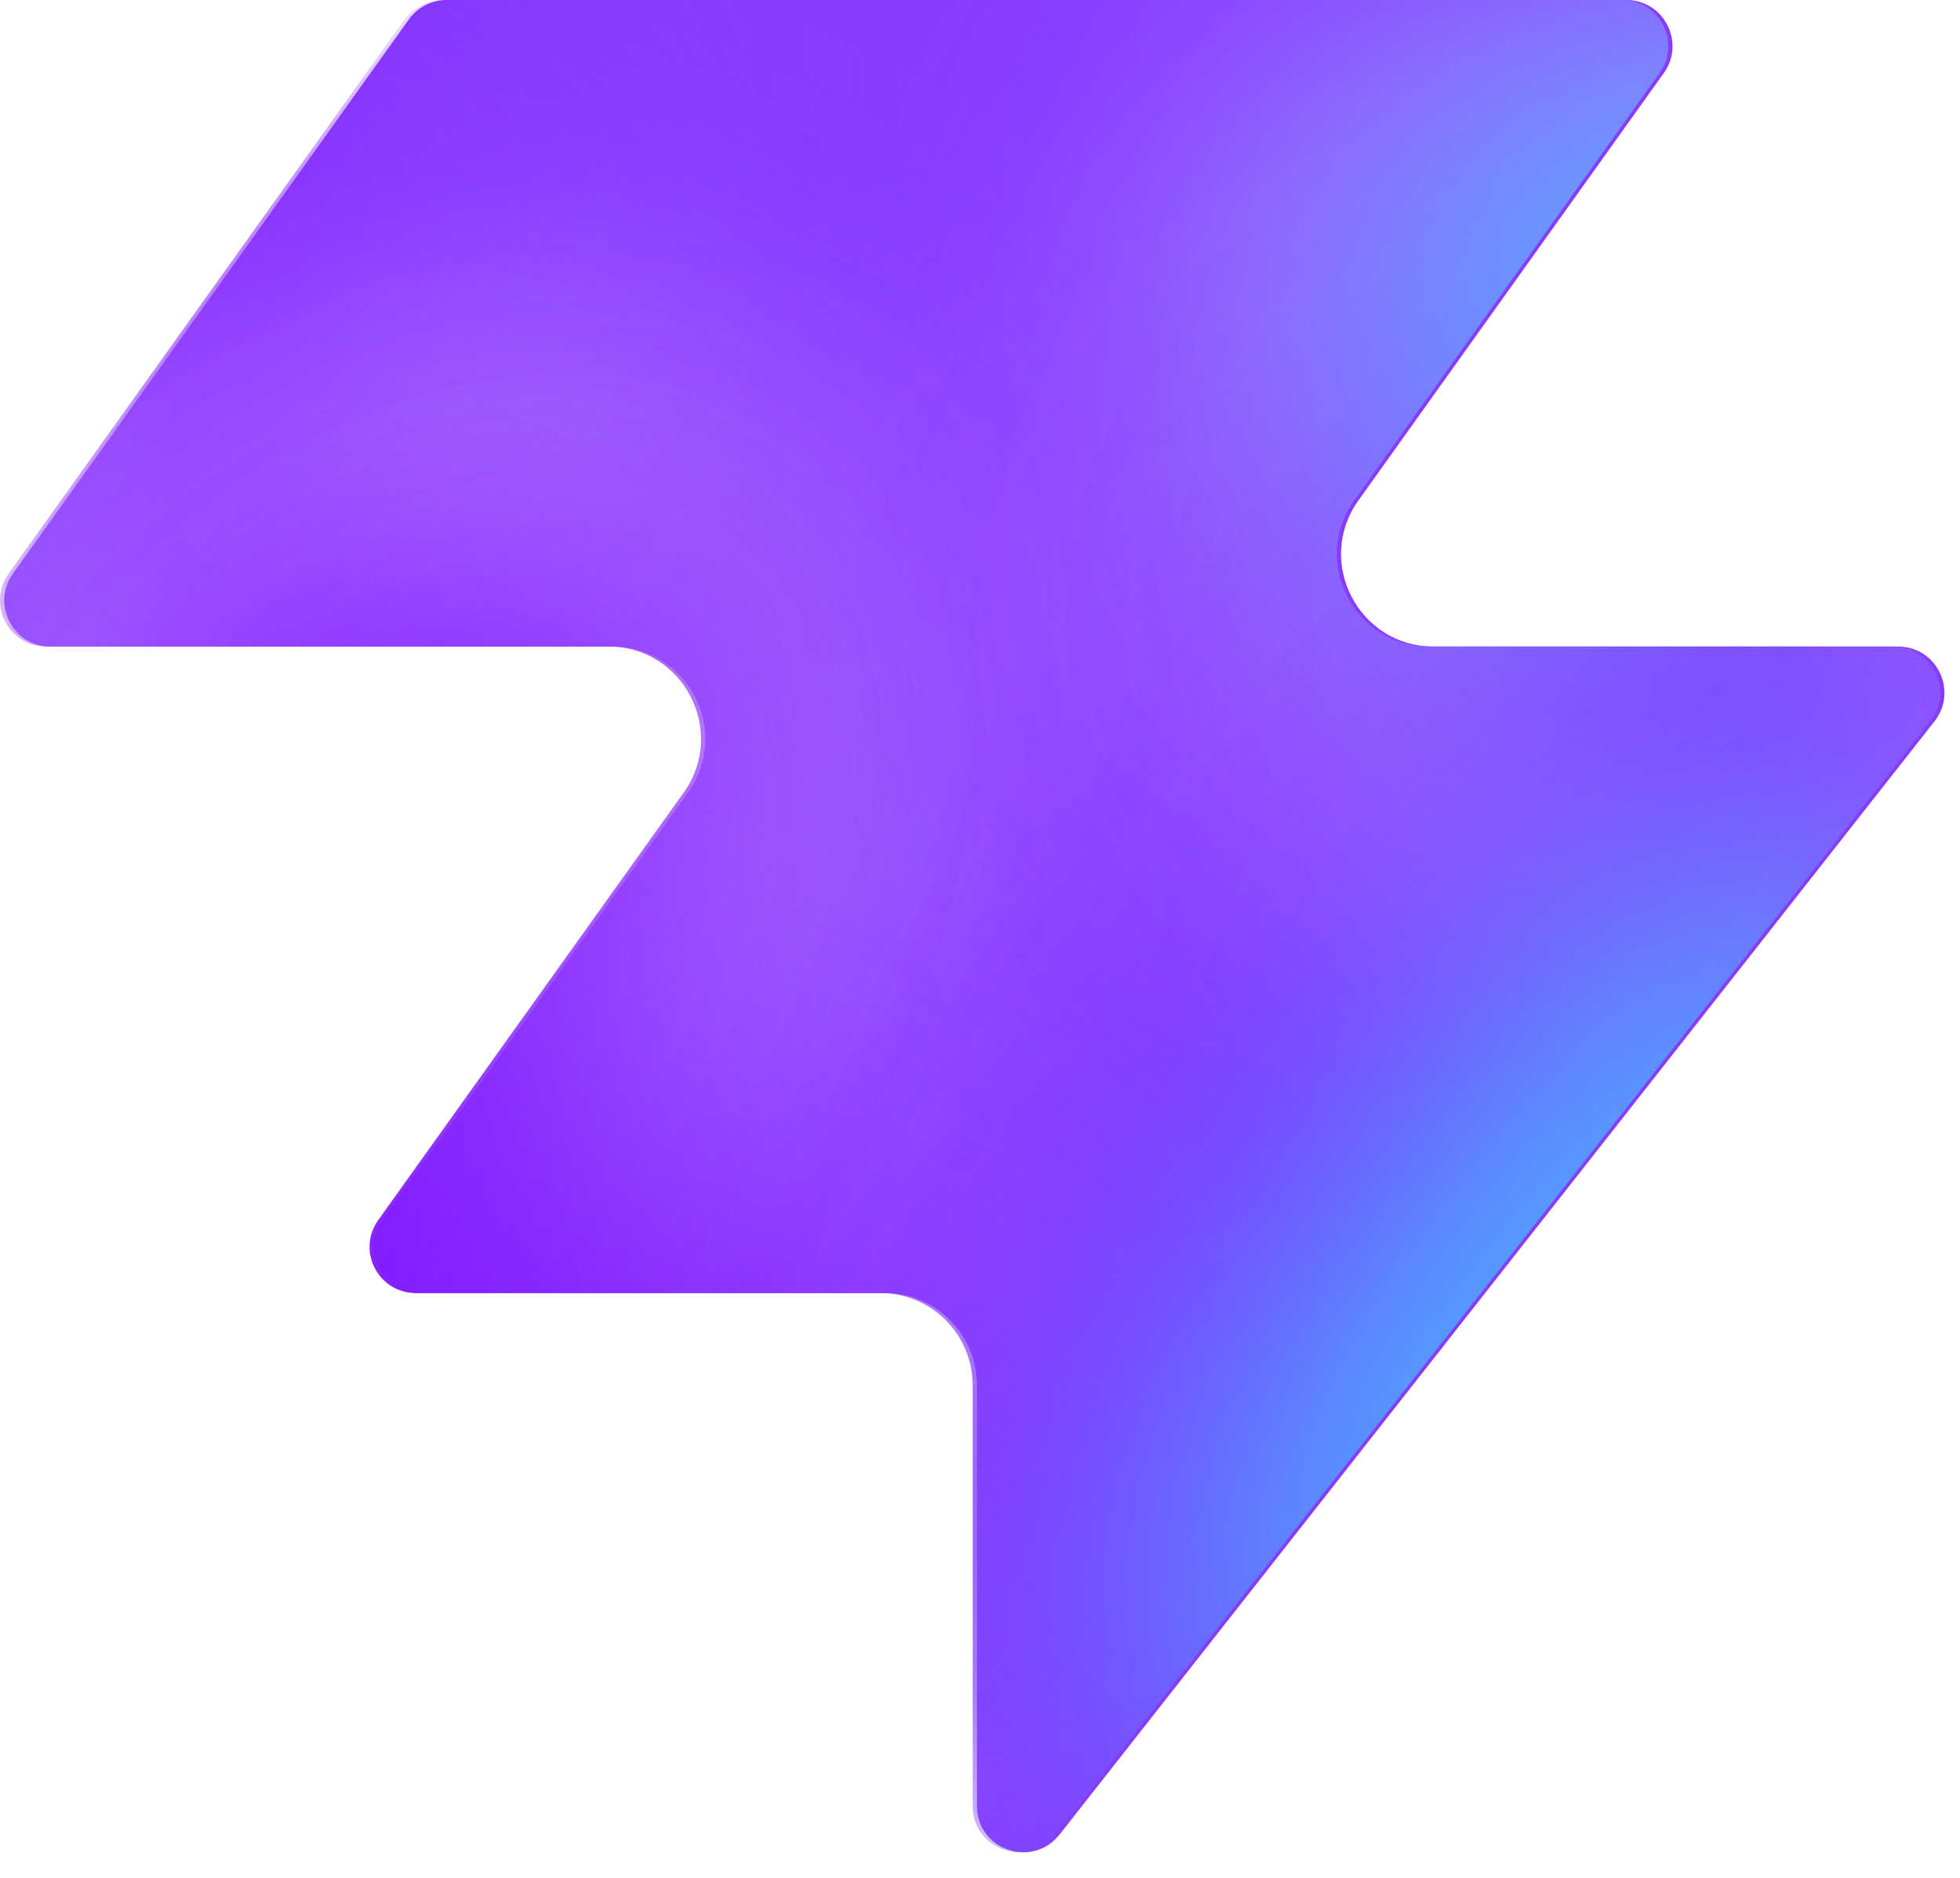
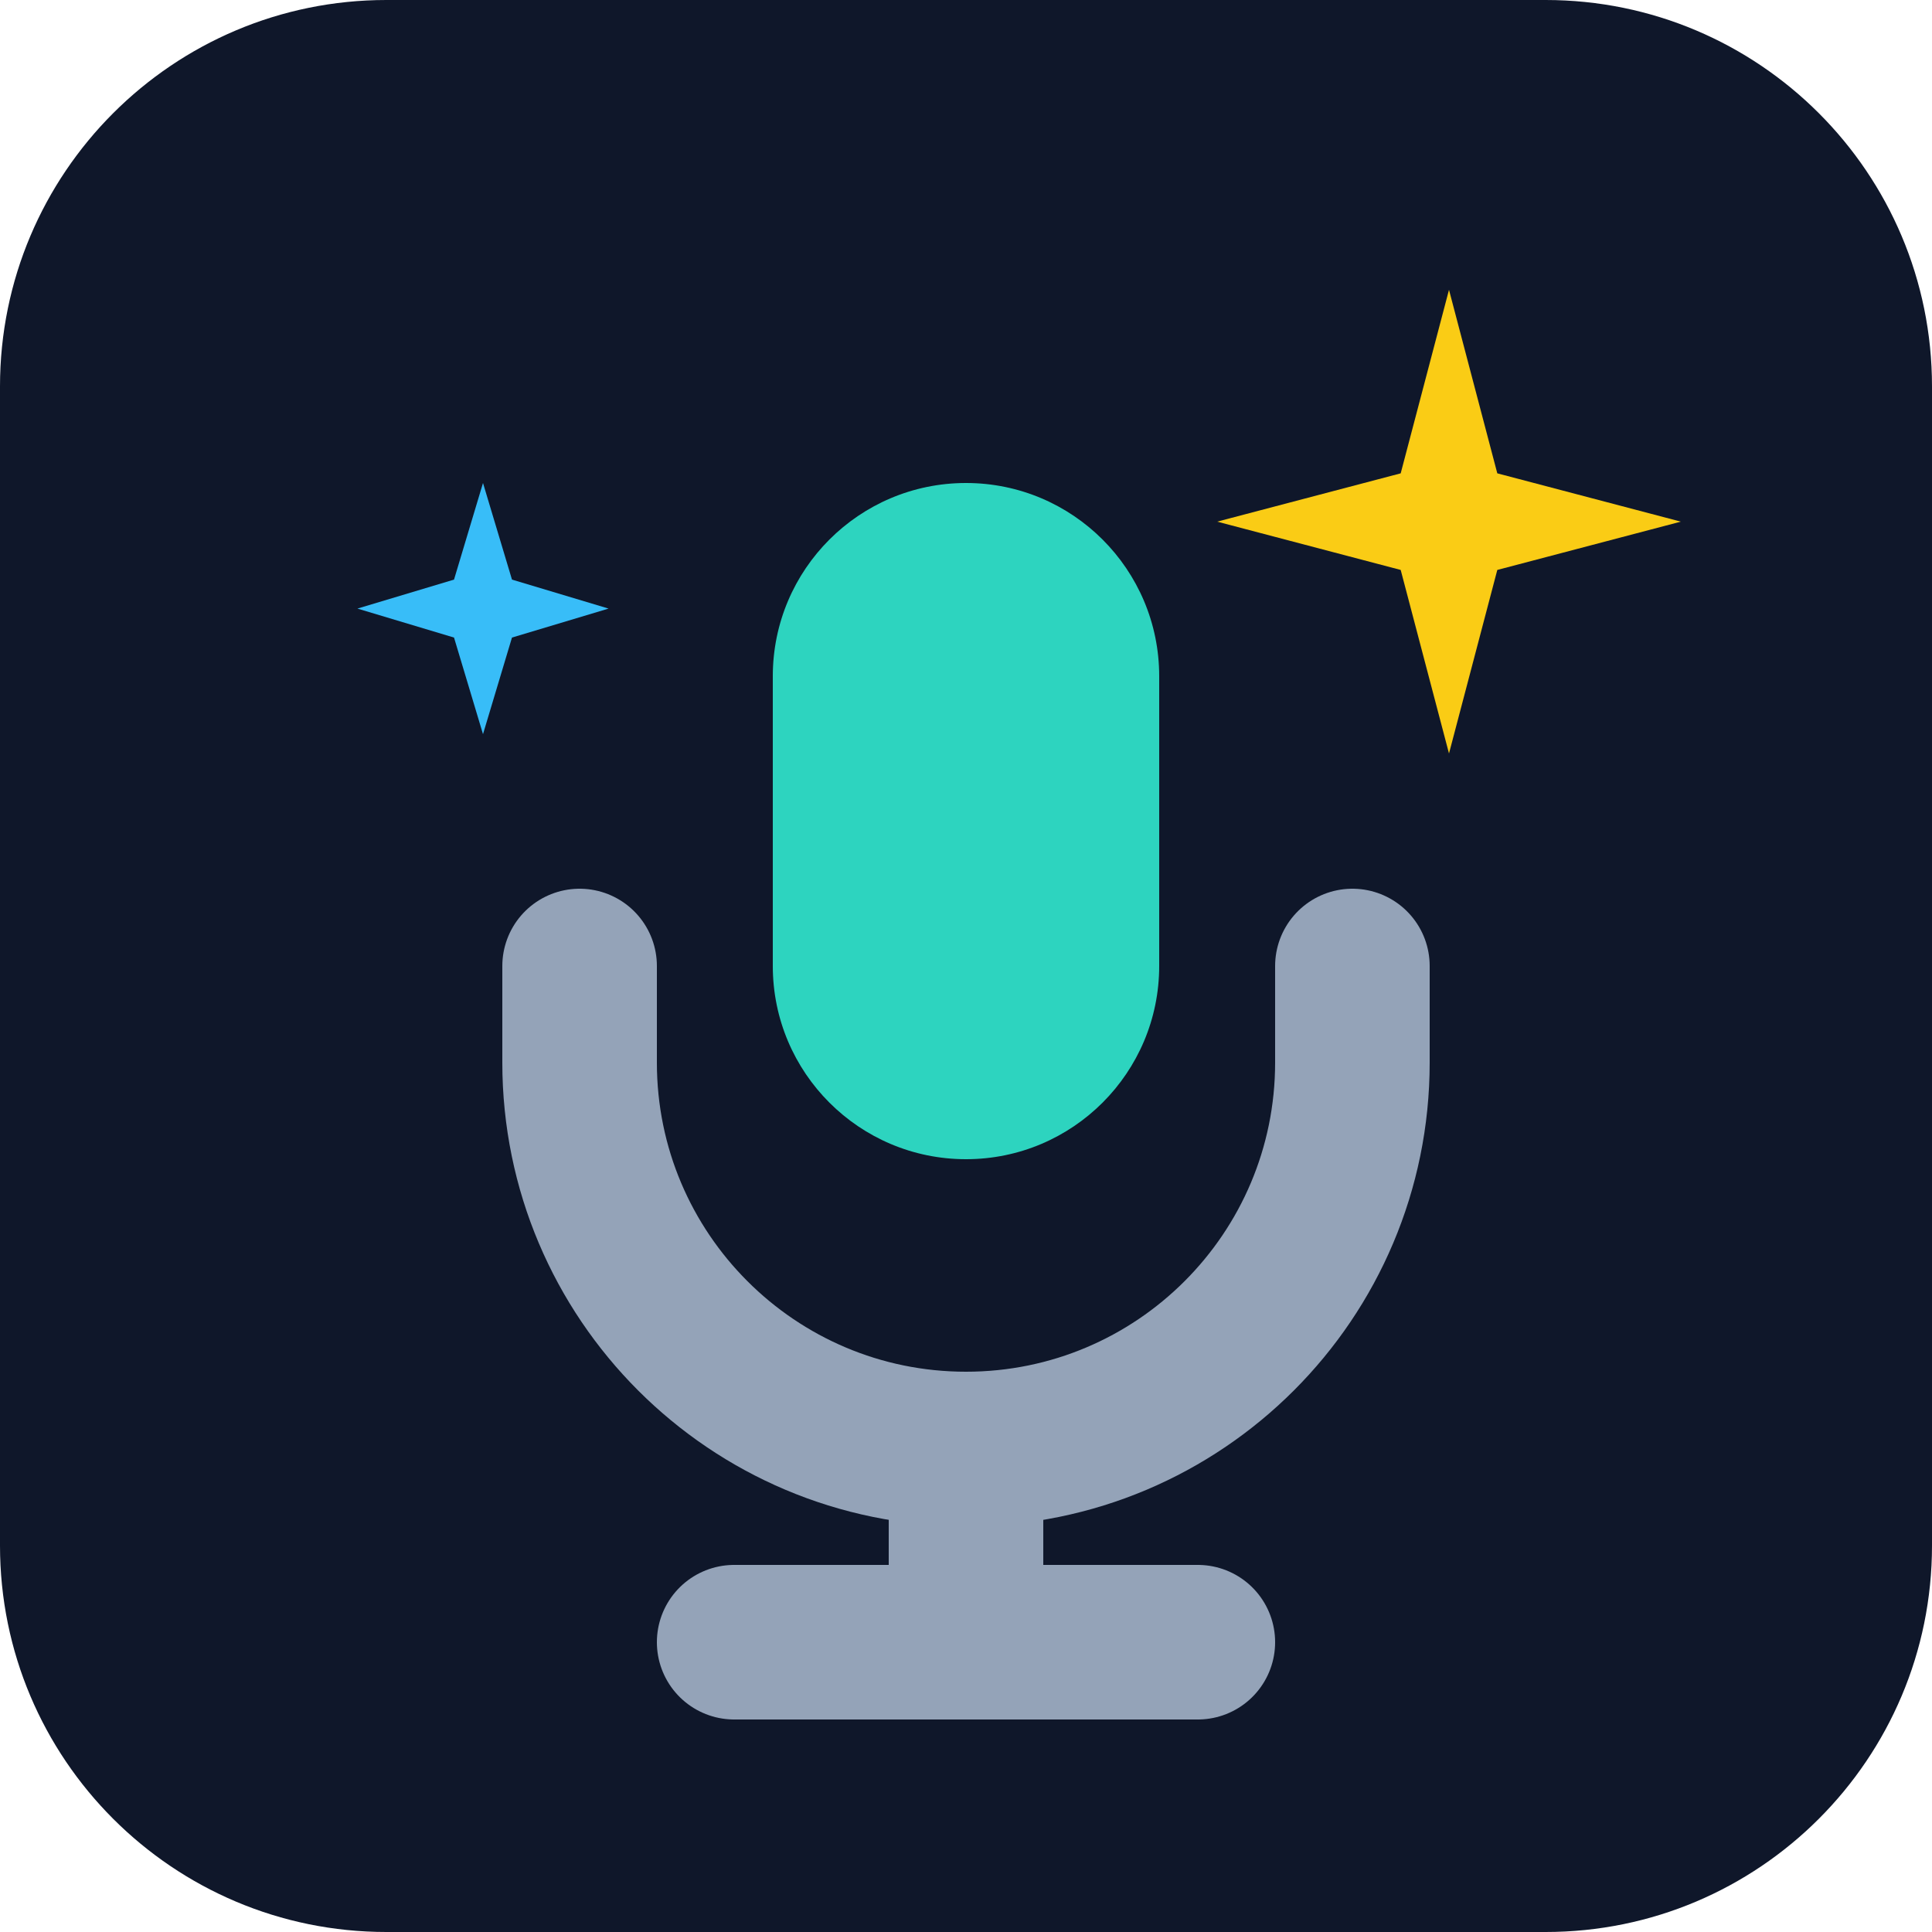
- <svg xmlns="http://www.w3.org/2000/svg" width="48" height="46" fill="none" viewBox="0 0 48 46">
-   <path fill="#863bff" d="M25.946 44.938c-.664.845-2.021.375-2.021-.698V33.937a2.26 2.26 0 0 0-2.262-2.262H10.287c-.92 0-1.456-1.04-.92-1.788l7.48-10.471c1.07-1.497 0-3.578-1.842-3.578H1.237c-.92 0-1.456-1.04-.92-1.788L10.013.474c.214-.297.556-.474.92-.474h28.894c.92 0 1.456 1.04.92 1.788l-7.48 10.471c-1.07 1.498 0 3.579 1.842 3.579h11.377c.943 0 1.473 1.088.89 1.83L25.947 44.94z" style="fill:#863bff;fill:color(display-p3 .525 .23 1);fill-opacity:1" />
-   <mask id="a" width="48" height="46" x="0" y="0" maskUnits="userSpaceOnUse" style="mask-type:alpha">
-     <path fill="#000" d="M25.842 44.938c-.664.844-2.021.375-2.021-.698V33.937a2.26 2.26 0 0 0-2.262-2.262H10.183c-.92 0-1.456-1.04-.92-1.788l7.48-10.471c1.07-1.498 0-3.579-1.842-3.579H1.133c-.92 0-1.456-1.04-.92-1.787L9.91.473c.214-.297.556-.474.92-.474h28.894c.92 0 1.456 1.04.92 1.788l-7.48 10.471c-1.07 1.498 0 3.578 1.842 3.578h11.377c.943 0 1.473 1.088.89 1.832L25.843 44.94z" style="fill:#000;fill-opacity:1" />
-   </mask>
-   <g mask="url(#a)">
-     <g filter="url(#b)">
-       <ellipse cx="5.508" cy="14.704" fill="#ede6ff" rx="5.508" ry="14.704" style="fill:#ede6ff;fill:color(display-p3 .927 .903 1);fill-opacity:1" transform="matrix(.00324 1 1 -.00324 -4.47 31.516)" />
-     </g>
-     <g filter="url(#c)">
-       <ellipse cx="10.399" cy="29.851" fill="#ede6ff" rx="10.399" ry="29.851" style="fill:#ede6ff;fill:color(display-p3 .927 .903 1);fill-opacity:1" transform="matrix(.00324 1 1 -.00324 -39.328 7.883)" />
-     </g>
-     <g filter="url(#d)">
-       <ellipse cx="5.508" cy="30.487" fill="#7e14ff" rx="5.508" ry="30.487" style="fill:#7e14ff;fill:color(display-p3 .492 .077 1);fill-opacity:1" transform="rotate(89.814 -25.913 -14.639)scale(1 -1)" />
-     </g>
-     <g filter="url(#e)">
-       <ellipse cx="5.508" cy="30.599" fill="#7e14ff" rx="5.508" ry="30.599" style="fill:#7e14ff;fill:color(display-p3 .492 .077 1);fill-opacity:1" transform="rotate(89.814 -32.644 -3.334)scale(1 -1)" />
-     </g>
-     <g filter="url(#f)">
-       <ellipse cx="5.508" cy="30.599" fill="#7e14ff" rx="5.508" ry="30.599" style="fill:#7e14ff;fill:color(display-p3 .492 .077 1);fill-opacity:1" transform="matrix(.00324 1 1 -.00324 -34.34 30.47)" />
-     </g>
-     <g filter="url(#g)">
-       <ellipse cx="14.072" cy="22.078" fill="#ede6ff" rx="14.072" ry="22.078" style="fill:#ede6ff;fill:color(display-p3 .927 .903 1);fill-opacity:1" transform="rotate(93.35 24.506 48.493)scale(-1 1)" />
-     </g>
-     <g filter="url(#h)">
-       <ellipse cx="3.47" cy="21.501" fill="#7e14ff" rx="3.47" ry="21.501" style="fill:#7e14ff;fill:color(display-p3 .492 .077 1);fill-opacity:1" transform="rotate(89.009 28.708 47.59)scale(-1 1)" />
-     </g>
-     <g filter="url(#i)">
-       <ellipse cx="3.47" cy="21.501" fill="#7e14ff" rx="3.47" ry="21.501" style="fill:#7e14ff;fill:color(display-p3 .492 .077 1);fill-opacity:1" transform="rotate(89.009 28.708 47.59)scale(-1 1)" />
-     </g>
-     <g filter="url(#j)">
-       <ellipse cx=".387" cy="8.972" fill="#7e14ff" rx="4.407" ry="29.108" style="fill:#7e14ff;fill:color(display-p3 .492 .077 1);fill-opacity:1" transform="rotate(39.51 .387 8.972)" />
-     </g>
-     <g filter="url(#k)">
-       <ellipse cx="47.523" cy="-6.092" fill="#7e14ff" rx="4.407" ry="29.108" style="fill:#7e14ff;fill:color(display-p3 .492 .077 1);fill-opacity:1" transform="rotate(37.892 47.523 -6.092)" />
-     </g>
-     <g filter="url(#l)">
-       <ellipse cx="41.412" cy="6.333" fill="#47bfff" rx="5.971" ry="9.665" style="fill:#47bfff;fill:color(display-p3 .28 .748 1);fill-opacity:1" transform="rotate(37.892 41.412 6.333)" />
-     </g>
-     <g filter="url(#m)">
-       <ellipse cx="-1.879" cy="38.332" fill="#7e14ff" rx="4.407" ry="29.108" style="fill:#7e14ff;fill:color(display-p3 .492 .077 1);fill-opacity:1" transform="rotate(37.892 -1.88 38.332)" />
-     </g>
-     <g filter="url(#n)">
-       <ellipse cx="-1.879" cy="38.332" fill="#7e14ff" rx="4.407" ry="29.108" style="fill:#7e14ff;fill:color(display-p3 .492 .077 1);fill-opacity:1" transform="rotate(37.892 -1.88 38.332)" />
-     </g>
-     <g filter="url(#o)">
-       <ellipse cx="35.651" cy="29.907" fill="#7e14ff" rx="4.407" ry="29.108" style="fill:#7e14ff;fill:color(display-p3 .492 .077 1);fill-opacity:1" transform="rotate(37.892 35.651 29.907)" />
-     </g>
-     <g filter="url(#p)">
-       <ellipse cx="38.418" cy="32.4" fill="#47bfff" rx="5.971" ry="15.297" style="fill:#47bfff;fill:color(display-p3 .28 .748 1);fill-opacity:1" transform="rotate(37.892 38.418 32.4)" />
-     </g>
-   </g>
-   <defs>
-     <filter id="b" width="60.045" height="41.654" x="-19.77" y="16.149" color-interpolation-filters="sRGB" filterUnits="userSpaceOnUse">
-       <feFlood flood-opacity="0" result="BackgroundImageFix" />
-       <feBlend in="SourceGraphic" in2="BackgroundImageFix" result="shape" />
-       <feGaussianBlur result="effect1_foregroundBlur_2002_17158" stdDeviation="7.659" />
-     </filter>
-     <filter id="c" width="90.34" height="51.437" x="-54.613" y="-7.533" color-interpolation-filters="sRGB" filterUnits="userSpaceOnUse">
-       <feFlood flood-opacity="0" result="BackgroundImageFix" />
-       <feBlend in="SourceGraphic" in2="BackgroundImageFix" result="shape" />
-       <feGaussianBlur result="effect1_foregroundBlur_2002_17158" stdDeviation="7.659" />
-     </filter>
-     <filter id="d" width="79.355" height="29.4" x="-49.64" y="2.03" color-interpolation-filters="sRGB" filterUnits="userSpaceOnUse">
-       <feFlood flood-opacity="0" result="BackgroundImageFix" />
-       <feBlend in="SourceGraphic" in2="BackgroundImageFix" result="shape" />
-       <feGaussianBlur result="effect1_foregroundBlur_2002_17158" stdDeviation="4.596" />
-     </filter>
-     <filter id="e" width="79.579" height="29.4" x="-45.045" y="20.029" color-interpolation-filters="sRGB" filterUnits="userSpaceOnUse">
-       <feFlood flood-opacity="0" result="BackgroundImageFix" />
-       <feBlend in="SourceGraphic" in2="BackgroundImageFix" result="shape" />
-       <feGaussianBlur result="effect1_foregroundBlur_2002_17158" stdDeviation="4.596" />
-     </filter>
-     <filter id="f" width="79.579" height="29.4" x="-43.513" y="21.178" color-interpolation-filters="sRGB" filterUnits="userSpaceOnUse">
-       <feFlood flood-opacity="0" result="BackgroundImageFix" />
-       <feBlend in="SourceGraphic" in2="BackgroundImageFix" result="shape" />
-       <feGaussianBlur result="effect1_foregroundBlur_2002_17158" stdDeviation="4.596" />
-     </filter>
-     <filter id="g" width="74.749" height="58.852" x="15.756" y="-17.901" color-interpolation-filters="sRGB" filterUnits="userSpaceOnUse">
-       <feFlood flood-opacity="0" result="BackgroundImageFix" />
-       <feBlend in="SourceGraphic" in2="BackgroundImageFix" result="shape" />
-       <feGaussianBlur result="effect1_foregroundBlur_2002_17158" stdDeviation="7.659" />
-     </filter>
-     <filter id="h" width="61.377" height="25.362" x="23.548" y="2.284" color-interpolation-filters="sRGB" filterUnits="userSpaceOnUse">
-       <feFlood flood-opacity="0" result="BackgroundImageFix" />
-       <feBlend in="SourceGraphic" in2="BackgroundImageFix" result="shape" />
-       <feGaussianBlur result="effect1_foregroundBlur_2002_17158" stdDeviation="4.596" />
-     </filter>
-     <filter id="i" width="61.377" height="25.362" x="23.548" y="2.284" color-interpolation-filters="sRGB" filterUnits="userSpaceOnUse">
-       <feFlood flood-opacity="0" result="BackgroundImageFix" />
-       <feBlend in="SourceGraphic" in2="BackgroundImageFix" result="shape" />
-       <feGaussianBlur result="effect1_foregroundBlur_2002_17158" stdDeviation="4.596" />
-     </filter>
-     <filter id="j" width="56.045" height="63.649" x="-27.636" y="-22.853" color-interpolation-filters="sRGB" filterUnits="userSpaceOnUse">
-       <feFlood flood-opacity="0" result="BackgroundImageFix" />
-       <feBlend in="SourceGraphic" in2="BackgroundImageFix" result="shape" />
-       <feGaussianBlur result="effect1_foregroundBlur_2002_17158" stdDeviation="4.596" />
-     </filter>
-     <filter id="k" width="54.814" height="64.646" x="20.116" y="-38.415" color-interpolation-filters="sRGB" filterUnits="userSpaceOnUse">
-       <feFlood flood-opacity="0" result="BackgroundImageFix" />
-       <feBlend in="SourceGraphic" in2="BackgroundImageFix" result="shape" />
-       <feGaussianBlur result="effect1_foregroundBlur_2002_17158" stdDeviation="4.596" />
-     </filter>
-     <filter id="l" width="33.541" height="35.313" x="24.641" y="-11.323" color-interpolation-filters="sRGB" filterUnits="userSpaceOnUse">
-       <feFlood flood-opacity="0" result="BackgroundImageFix" />
-       <feBlend in="SourceGraphic" in2="BackgroundImageFix" result="shape" />
-       <feGaussianBlur result="effect1_foregroundBlur_2002_17158" stdDeviation="4.596" />
-     </filter>
-     <filter id="m" width="54.814" height="64.646" x="-29.286" y="6.009" color-interpolation-filters="sRGB" filterUnits="userSpaceOnUse">
-       <feFlood flood-opacity="0" result="BackgroundImageFix" />
-       <feBlend in="SourceGraphic" in2="BackgroundImageFix" result="shape" />
-       <feGaussianBlur result="effect1_foregroundBlur_2002_17158" stdDeviation="4.596" />
-     </filter>
-     <filter id="n" width="54.814" height="64.646" x="-29.286" y="6.009" color-interpolation-filters="sRGB" filterUnits="userSpaceOnUse">
-       <feFlood flood-opacity="0" result="BackgroundImageFix" />
-       <feBlend in="SourceGraphic" in2="BackgroundImageFix" result="shape" />
-       <feGaussianBlur result="effect1_foregroundBlur_2002_17158" stdDeviation="4.596" />
-     </filter>
-     <filter id="o" width="54.814" height="64.646" x="8.244" y="-2.416" color-interpolation-filters="sRGB" filterUnits="userSpaceOnUse">
-       <feFlood flood-opacity="0" result="BackgroundImageFix" />
-       <feBlend in="SourceGraphic" in2="BackgroundImageFix" result="shape" />
-       <feGaussianBlur result="effect1_foregroundBlur_2002_17158" stdDeviation="4.596" />
-     </filter>
-     <filter id="p" width="39.409" height="43.623" x="18.713" y="10.588" color-interpolation-filters="sRGB" filterUnits="userSpaceOnUse">
-       <feFlood flood-opacity="0" result="BackgroundImageFix" />
-       <feBlend in="SourceGraphic" in2="BackgroundImageFix" result="shape" />
-       <feGaussianBlur result="effect1_foregroundBlur_2002_17158" stdDeviation="4.596" />
-     </filter>
-   </defs>
+ <svg xmlns="http://www.w3.org/2000/svg" viewBox="0 0 100 100">
+   <rect width="100" height="100" rx="20" fill="#0f172a" />
+   <rect x="40" y="25" width="20" height="35" rx="10" fill="#2dd4bf" />
+   <path d="M30 50 v 5 a 20 20 0 0 0 40 0 v -5" fill="none" stroke="#94a3b8" stroke-width="8" stroke-linecap="round" />
+   <line x1="50" y1="75" x2="50" y2="85" stroke="#94a3b8" stroke-width="8" stroke-linecap="round" />
+   <line x1="38" y1="85" x2="62" y2="85" stroke="#94a3b8" stroke-width="8" stroke-linecap="round" />
+   <path d="M75 15 L77.5 24.5 L87 27 L77.5 29.5 L75 39 L72.5 29.5 L63 27 L72.5 24.5 Z" fill="#facc15" />
+   <path d="M25 25 L26.5 30 L31.5 31.5 L26.5 33 L25 38 L23.5 33 L18.5 31.5 L23.5 30 Z" fill="#38bdf8" />
</svg>
